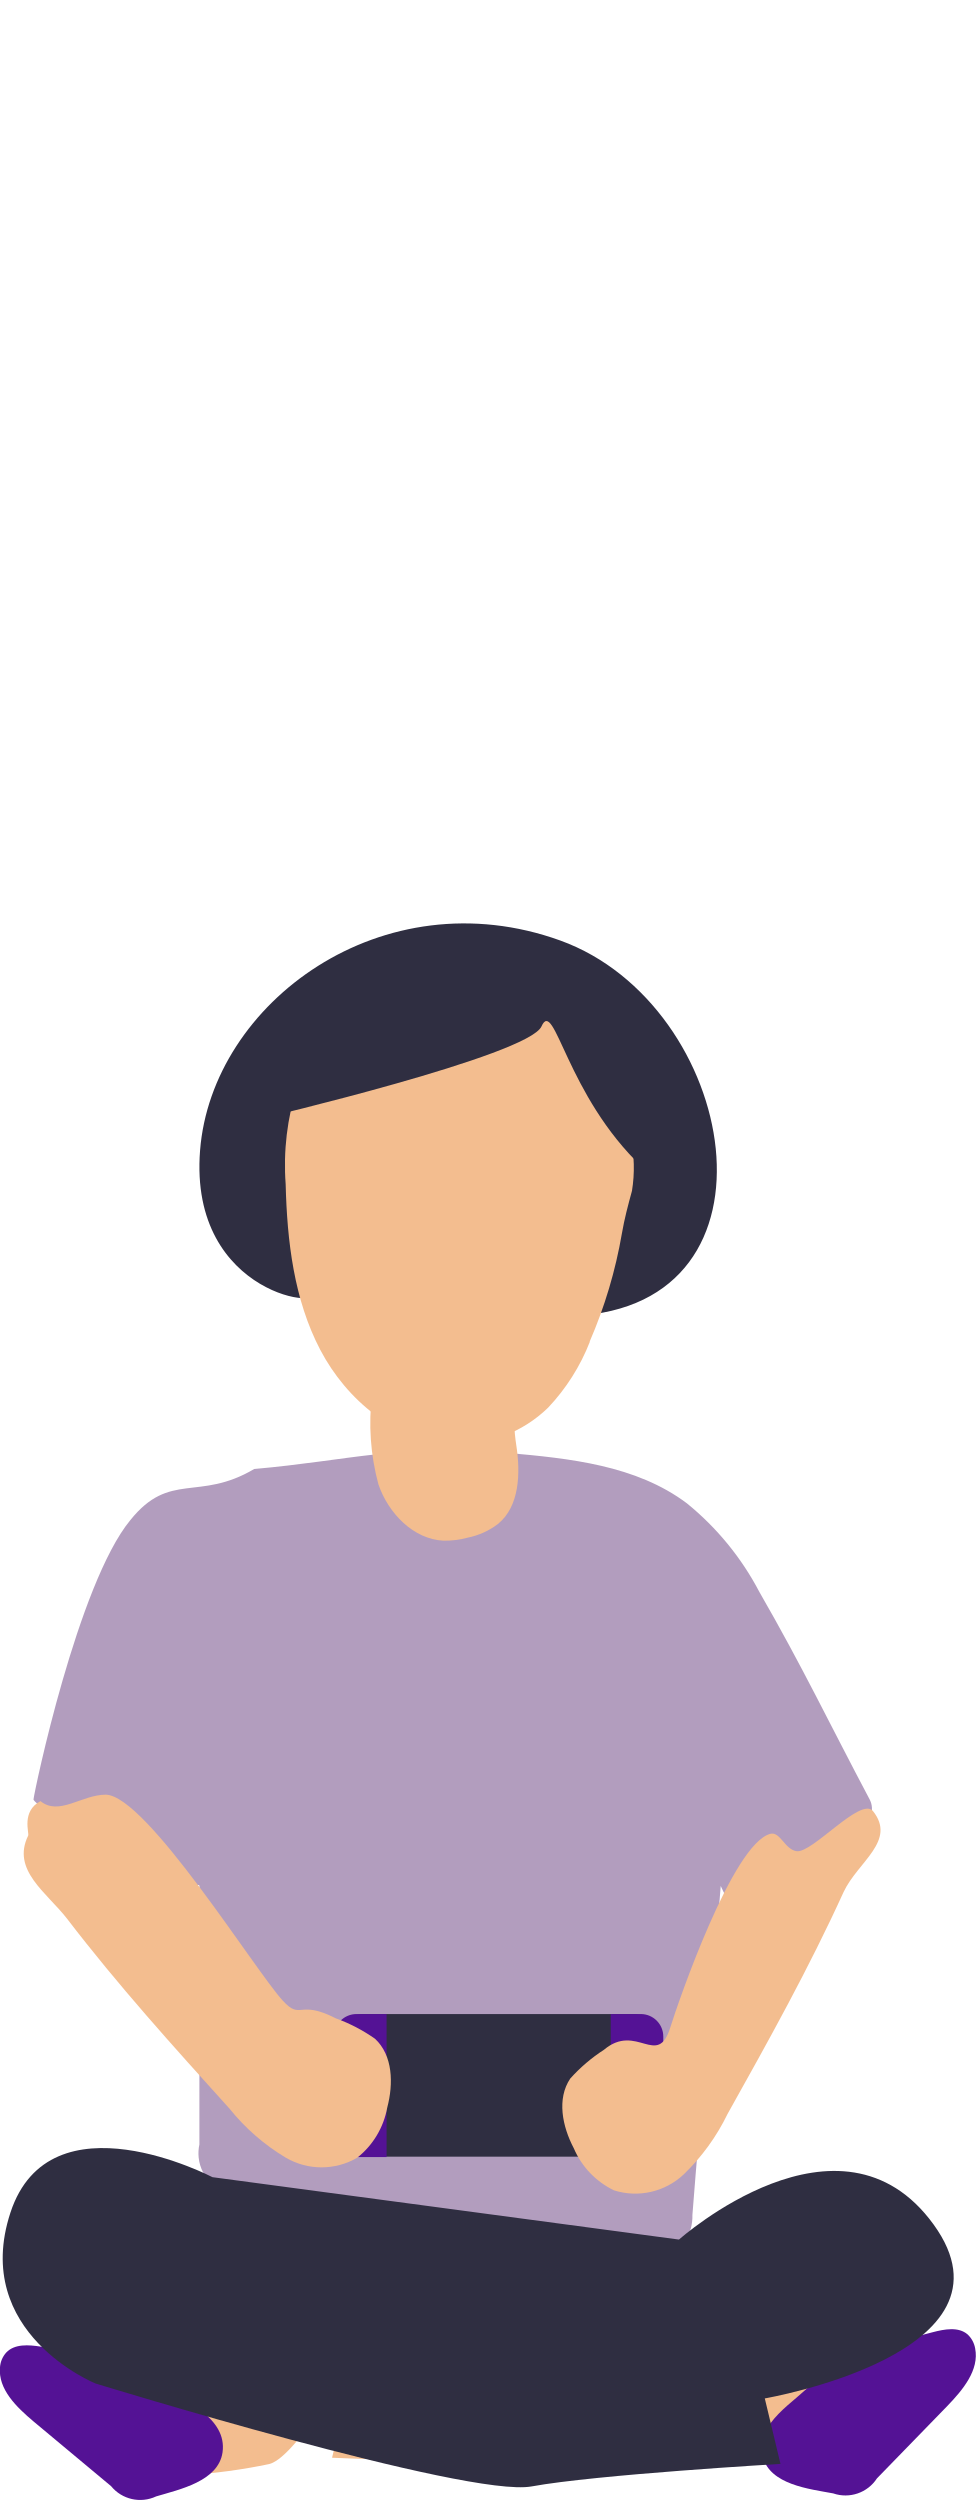
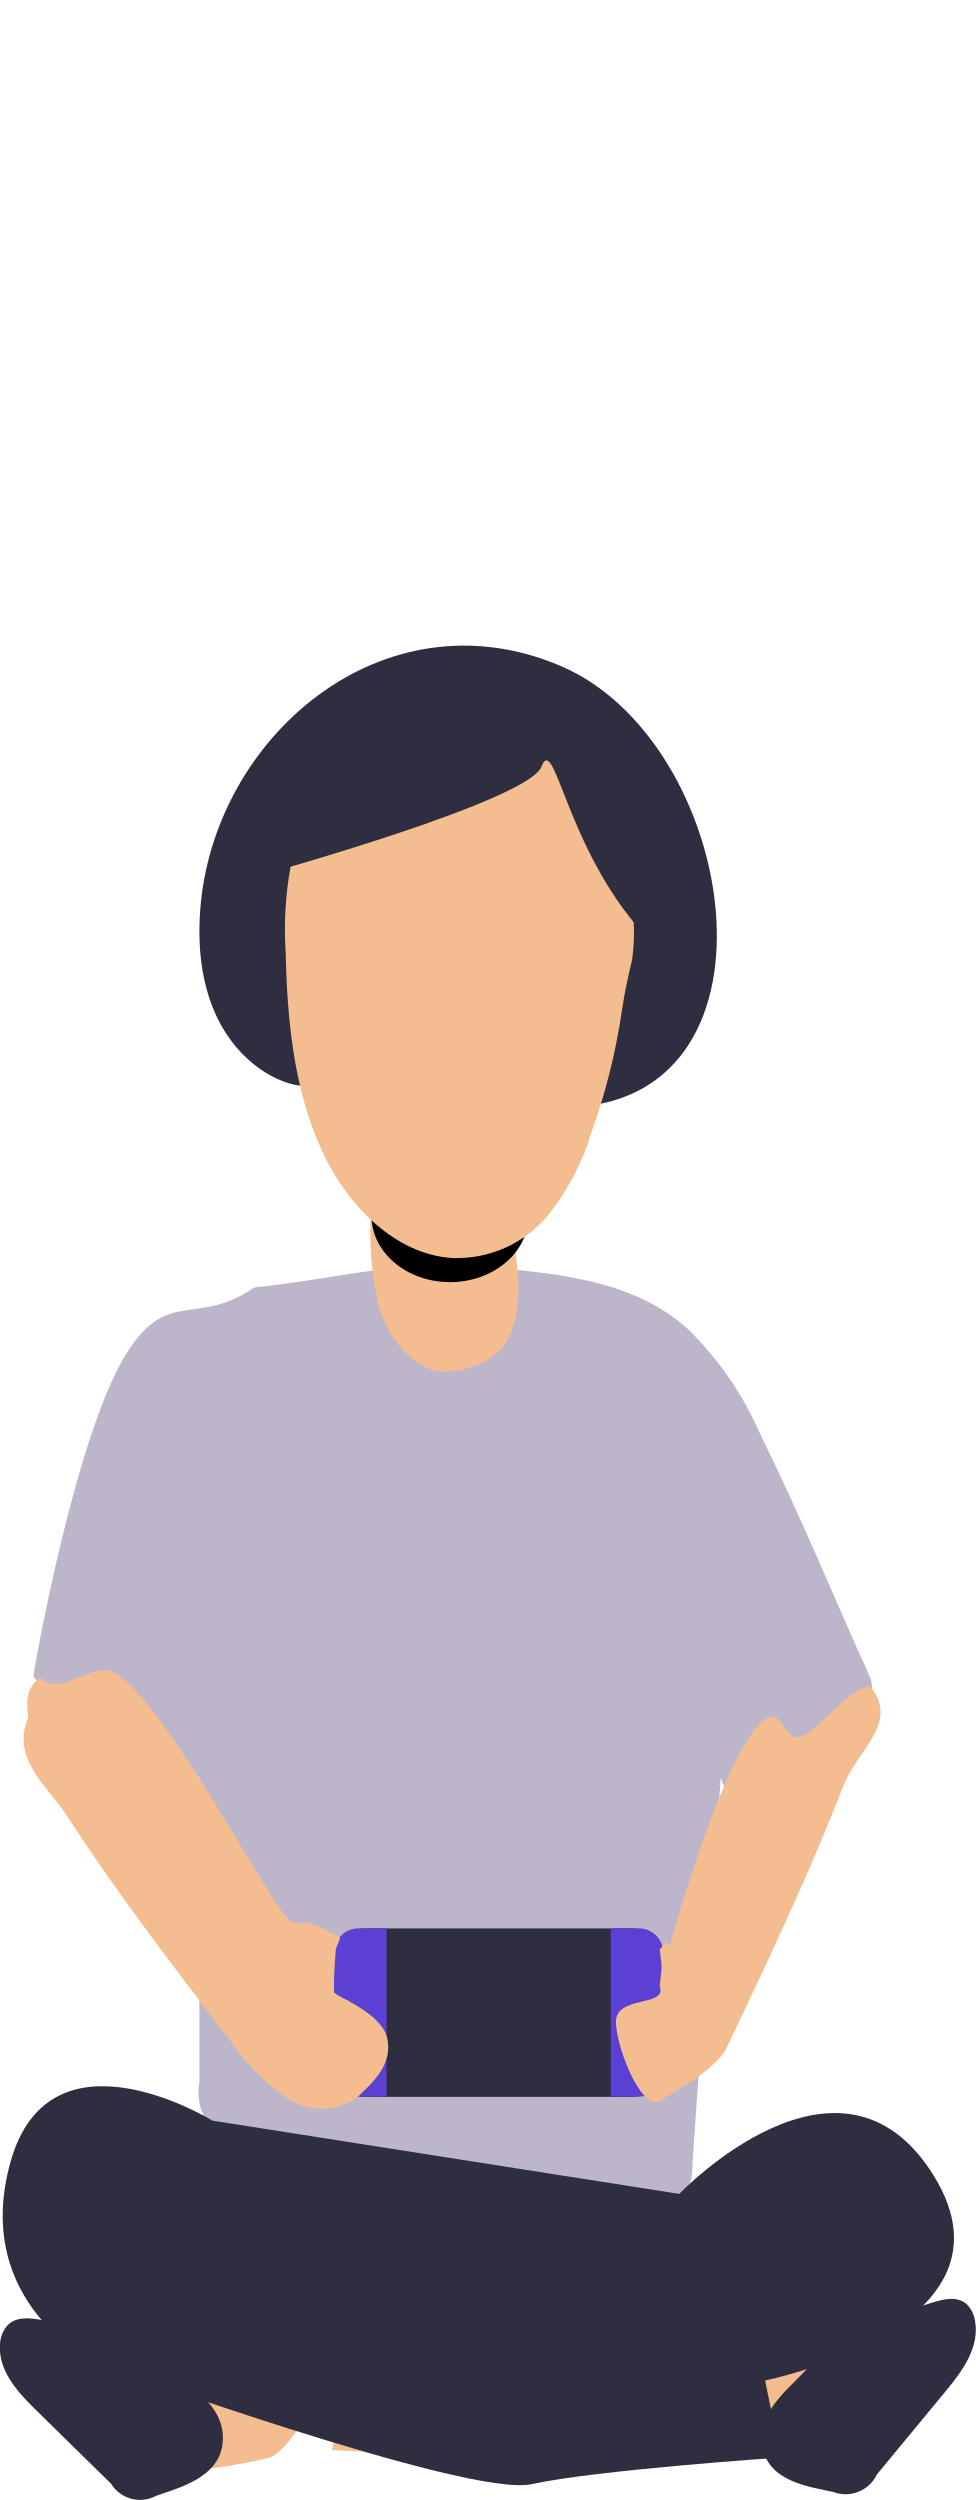
<svg xmlns="http://www.w3.org/2000/svg" id="Laag_1" data-name="Laag 1" viewBox="0 0 130 333">
  <defs>
-     <style>.cls-1{fill:#2f2e41;}.cls-2{fill:#f3bd8f;}.cls-3{fill:#b29dbe;}.cls-4{fill:#541295;}</style>
+     <style>.cls-1{fill:#2f2e41;}.cls-2{fill:#f3bd8f;}.cls-3{fill:#bdb6cb;}.cls-4{fill:#5c40d3;}</style>
  </defs>
  <g id="Kind_5" data-name="Kind 5">
-     <path id="Path_1784" data-name="Path 1784" class="cls-1" d="M74.64,125.28c23.6,8.54,31,48.69,1.77,50-9.36-4.73-24.85-32.75-27.36-30s-3.23,9.09-5.85,12.08-6,10.84-1.84,14.49c3.2,2.84-16.26,1.09-14.71-18.62S51,116.74,74.64,125.28Z" />
-     <path id="Path_1774" data-name="Path 1774" class="cls-2" d="M49.2,306.66l59.47,8.43s1.48,7.37-1.12,11.12-63.32,1.16-63.32,1.16Z" />
-     <path id="Path_1775" data-name="Path 1775" class="cls-2" d="M26.94,315.75l-2,13.93a75.75,75.75,0,0,0,10.93-1.47c4-1.06,12-15.93,12-15.93Z" />
-     <path id="Path_1778" data-name="Path 1778" class="cls-3" d="M67.49,193.52c8.39.74,17.24,1.64,24,6.72a37.82,37.82,0,0,1,9.66,11.81c5.76,10,9.3,17.47,14.69,27.64,2.87,5.44-15.31,16.3-15.31,16.3A9.25,9.25,0,0,1,96,251.21c-1.14,15-2.63,28.86-3.77,43.81a6.4,6.4,0,0,1-1,3.61c-1.35,1.65-3.9,1.52-58.89-6.42a5.38,5.38,0,0,1-5.88-4.84,5.57,5.57,0,0,1,.1-1.73V251.21c0-.84-4,2.7-4,2.7S4.61,240.53,4.46,239.7c.1-1.1,5.92-28.76,12.9-37.22,5.27-6.57,9.1-2.43,16.5-6.81C46.5,194.56,53.27,192.29,67.49,193.52Z" />
-     <path id="Path_1779" data-name="Path 1779" class="cls-2" d="M68.76,192.44c.59,3.75.46,8.21-2.44,10.56a9.84,9.84,0,0,1-4,1.81,11.57,11.57,0,0,1-3.26.41c-4-.2-7.33-3.65-8.65-7.49a31.16,31.16,0,0,1-.84-12.08,16.12,16.12,0,0,1,1.26-6.28,9.42,9.42,0,0,1,9.11-4.76C70.54,175.54,67.57,184.76,68.76,192.44Z" />
-     <path id="Path_1780" data-name="Path 1780" class="cls-2" d="M78.57,178.72A27.16,27.16,0,0,1,73,187.51a17.17,17.17,0,0,1-12.72,4.84c-7.52-.36-14.11-5.85-17.62-12.55s-4.42-14.49-4.61-22.07a34.31,34.31,0,0,1,1.54-13,21.86,21.86,0,0,1,16.1-13.18,27.31,27.31,0,0,1,20.57,4.75,17.71,17.71,0,0,1,5,5A24.4,24.4,0,0,1,84,151.55a19.1,19.1,0,0,1,.18,7.07c-.52,1.91-1,3.68-1.34,5.66a63.09,63.09,0,0,1-4.3,14.43Z" />
-     <path id="Path_1782" data-name="Path 1782" class="cls-4" d="M108.42,317.2a14.79,14.79,0,0,1,2.59-2.77,9,9,0,0,1,2.63-1l10.6-2.78c1.57-.41,3.43-.76,4.65.3a3.34,3.34,0,0,1,1,1.85c.57,2.89-1.64,5.53-3.69,7.66l-9.39,9.66a5,5,0,0,1-5.83,2c-3.16-.59-8.43-1.15-9.38-4.9C100.49,322.65,106.06,319.93,108.42,317.2Z" />
-     <path id="Path_1783" data-name="Path 1783" class="cls-4" d="M21.85,317.45A15.26,15.26,0,0,0,19,315a9.15,9.15,0,0,0-2.71-.73L5.42,312.57c-1.6-.25-3.48-.39-4.59.79A3.28,3.28,0,0,0,0,315.31c-.28,2.93,2.2,5.32,4.47,7.23l10.33,8.62a5,5,0,0,0,6,1.36c3.08-.92,8.27-2,8.84-5.85C30.3,322,24.48,319.92,21.85,317.45Z" />
-     <path id="Path_1798" data-name="Path 1798" class="cls-1" d="M34.78,149s35.61-8.39,37.35-12.29,3.27,9.15,13.45,18.79-4.88-23.83-4.88-23.83L58.22,127.1l-18.1,9.6Z" />
+     <path id="Path_1784" data-name="Path 1784" class="cls-1" d="M74.64,88.69c23.6,10,31,57.26,1.77,58.78-9.36-5.56-24.85-38.52-27.36-35.29s-3.23,10.69-5.85,14.21-6,12.75-1.84,17c3.2,3.33-16.26,1.27-14.71-21.91S51,78.64,74.64,88.69Z" />
+     <path id="Path_1774" data-name="Path 1774" class="cls-2" d="M49.2,302l59.47,9.92s1.48,8.67-1.12,13.07-63.32,1.36-63.32,1.36Z" />
+     <path id="Path_1775" data-name="Path 1775" class="cls-2" d="M26.94,312.71l-2,16.38a64.43,64.43,0,0,0,10.93-1.73c4-1.24,12-18.73,12-18.73Z" />
+     <path id="Path_1778" data-name="Path 1778" class="cls-3" d="M67.49,169c8.39.87,17.24,1.93,24,7.9a43.85,43.85,0,0,1,9.66,13.89c5.76,11.72,9.3,20.55,14.69,32.51,2.87,6.4-15.31,19.17-15.31,19.17A10.33,10.33,0,0,1,96,236.8c-1.14,17.59-2.63,33.94-3.77,51.53a8.57,8.57,0,0,1-1,4.25c-1.35,1.93-3.9,1.78-58.89-7.56-2.95.35-5.58-2.19-5.88-5.69a7.75,7.75,0,0,1,.1-2V236.8c0-1-4,3.17-4,3.17S4.61,224.24,4.46,223.26c.1-1.29,5.92-33.82,12.9-43.77,5.27-7.73,9.1-2.86,16.5-8C46.5,170.17,53.27,167.5,67.49,169Z" />
+     <path id="Path_1779" data-name="Path 1779" class="cls-2" d="M68.76,167.67c.59,4.41.46,9.67-2.44,12.43a9.27,9.27,0,0,1-4,2.12,10.08,10.08,0,0,1-3.26.49c-4-.24-7.33-4.29-8.65-8.82a42.85,42.85,0,0,1-.84-14.2,21.8,21.8,0,0,1,1.26-7.38c1.84-3.83,5.4-6,9.11-5.61C70.54,147.8,67.57,158.64,68.76,167.67Z" />
+     <ellipse id="Ellipse_215" data-name="Ellipse 215" cx="59.94" cy="161.93" rx="10.46" ry="8.85" />
+     <path id="Path_1780" data-name="Path 1780" class="cls-2" d="M78.57,151.53A33.18,33.18,0,0,1,73,161.88a15.82,15.82,0,0,1-12.72,5.69c-7.52-.43-14.11-6.88-17.62-14.77s-4.42-17-4.61-26a47.1,47.1,0,0,1,1.54-15.3c2.82-8.05,8.87-13.88,16.1-15.5a24.24,24.24,0,0,1,20.57,5.59,19.7,19.7,0,0,1,5,5.9,32.75,32.75,0,0,1,2.76,12,26.32,26.32,0,0,1,.18,8.31c-.52,2.25-1,4.33-1.34,6.66a84.37,84.37,0,0,1-4.3,17Z" />
+     <path id="Path_1782" data-name="Path 1782" class="cls-1" d="M108.42,314.42a16.66,16.66,0,0,1,2.59-3.27,8.19,8.19,0,0,1,2.63-1.19l10.6-3.27c1.57-.49,3.43-.9,4.65.35a4.17,4.17,0,0,1,1,2.18c.57,3.4-1.64,6.51-3.69,9l-9.39,11.37a4.63,4.63,0,0,1-5.83,2.34c-3.16-.69-8.43-1.35-9.38-5.77C100.49,320.83,106.06,317.63,108.42,314.42Z" />
+     <path id="Path_1783" data-name="Path 1783" class="cls-1" d="M21.85,314.72a15.81,15.81,0,0,0-2.88-3,8.09,8.09,0,0,0-2.71-.86L5.42,309c-1.6-.29-3.48-.46-4.59.93A4.26,4.26,0,0,0,0,312.2c-.28,3.44,2.2,6.25,4.47,8.5l10.33,10.14a4.52,4.52,0,0,0,6,1.6c3.08-1.09,8.27-2.38,8.84-6.89C30.3,320.11,24.48,317.61,21.85,314.72Z" />
+     <path id="Path_1798" data-name="Path 1798" class="cls-1" d="M34.78,116.57s35.61-9.87,37.35-14.46,3.27,10.77,13.45,22.1-4.88-28-4.88-28L58.22,90.82l-18.1,11.29Z" />
    <g id="Group_332" data-name="Group 332">
-       <path id="Rectangle_582" data-name="Rectangle 582" class="cls-1" d="M48.49,268.27H84.34a4,4,0,0,1,4,4v11a4,4,0,0,1-4,4H48.49a4,4,0,0,1-4-4v-11A4,4,0,0,1,48.49,268.27Z" />
-       <path id="Rectangle_583" data-name="Rectangle 583" class="cls-4" d="M47.49,268.27h4v19.05h-4a3,3,0,0,1-3-3v-13A3,3,0,0,1,47.49,268.27Z" />
-       <path id="Rectangle_584" data-name="Rectangle 584" class="cls-4" d="M81.35,268.27h4a3,3,0,0,1,3,3v13a3,3,0,0,1-3,3h-4V268.27Z" />
+       <path id="Rectangle_582" data-name="Rectangle 582" class="cls-1" d="M48.49,256.86H84.34c2.2,0,4,2.12,4,4.72v13c0,2.61-1.79,4.72-4,4.72H48.49c-2.2,0-4-2.11-4-4.72v-13C44.51,259,46.29,256.86,48.49,256.86Z" />
+       <path id="Rectangle_583" data-name="Rectangle 583" class="cls-4" d="M47.49,256.86h4v22.41h-4a3.29,3.29,0,0,1-3-3.54V260.4A3.3,3.3,0,0,1,47.49,256.86Z" />
+       <path id="Rectangle_584" data-name="Rectangle 584" class="cls-4" d="M81.35,256.86h4a3.3,3.3,0,0,1,3,3.54v15.33a3.3,3.3,0,0,1-3,3.54h-4V256.86Z" />
    </g>
-     <path id="Path_1785" data-name="Path 1785" class="cls-2" d="M30.57,280.87a28.13,28.13,0,0,0,7.51,6.54,9.44,9.44,0,0,0,9.5,0,11,11,0,0,0,4-6.68c.84-3.18.76-6.94-1.62-9.16a22.15,22.15,0,0,0-5.24-2.73c-5-2.57-4.59.34-7.06-2.36-3.68-4-18.15-27.33-23.57-27.43-3.19,0-6.23,2.87-8.7.86-2.59,1.37-1.46,4.28-1.64,4.6-2.25,4.59,2.46,7.56,5.18,11.06C15.67,264.38,23.12,272.63,30.57,280.87Z" />
-     <path id="Path_1777" data-name="Path 1777" class="cls-2" d="M96.91,281.58a28.38,28.38,0,0,1-5.85,8.06,9.41,9.41,0,0,1-9.26,2.12,11,11,0,0,1-5.37-5.61c-1.53-2.9-2.29-6.59-.47-9.29a22.27,22.27,0,0,1,4.5-3.84c4.34-3.64,7.13,2.5,8.82-2.95,1.09-3.49,8.33-24.55,13.35-25.81,1.3-.31,1.9,2.09,3.48,2.32,2.09.29,8.48-7.23,10.15-5.37,3.22,4-2,6.77-3.89,10.8C107.76,262.14,102.34,271.87,96.91,281.58Z" />
-     <path id="Path_1808" data-name="Path 1808" class="cls-1" d="M28.3,290S6.65,278.68,1.39,294.72s11.33,22.76,11.33,22.76,49.6,15.27,58.1,13.71,33.14-3,33.14-3l-2.09-8.72s34.91-6,22.49-23.16-33.92,2-33.92,2Z" />
+     <path id="Path_1785" data-name="Path 1785" class="cls-2" d="M30.57,271.69a30,30,0,0,0,7.51,7.68,8.22,8.22,0,0,0,9.5,0c2.09-2,4.76-4.35,4-7.87s-7.19-5.67-7.09-6.18c0-2.13,0-2.12.23-5.61.43-1.68,1.24-1.45-.62-2.24-5-3-4,.45-6.44-2.73C34,250,19.49,222.58,14.07,222.46c-3.19,0-6.23,3.37-8.7,1-2.59,1.6-1.46,5-1.64,5.41-2.25,5.39,2.46,8.88,5.18,13C15.67,252.29,23.12,262,30.57,271.69Z" />
+     <path id="Path_1777" data-name="Path 1777" class="cls-2" d="M96.91,272.52c-1.34,3.26-8.34,6.75-8.54,7-2.48,2.74-6.21-6.36-6.33-10.1s6.88-2,5.84-4.86c.29-3.3.35-1.8,0-4.86,1.32-1.73.75-.56,1.4-.68,1.09-4.12,8.33-28.88,13.35-30.36,1.3-.36,1.9,2.45,3.48,2.73,2.09.34,8.48-8.51,10.15-6.32,3.22,4.66-2,8-3.88,12.7C107.76,249.66,102.34,261.1,96.91,272.52Z" />
+     <path id="Path_1808" data-name="Path 1808" class="cls-1" d="M28.3,282.47S6.65,269.11,1.39,288s11.33,26.77,11.33,26.77,49.6,18,58.1,16.12S104,327.34,104,327.34l-2.09-10.26s34.91-7.08,22.49-27.24-33.92,2.39-33.92,2.39Z" />
  </g>
</svg>
